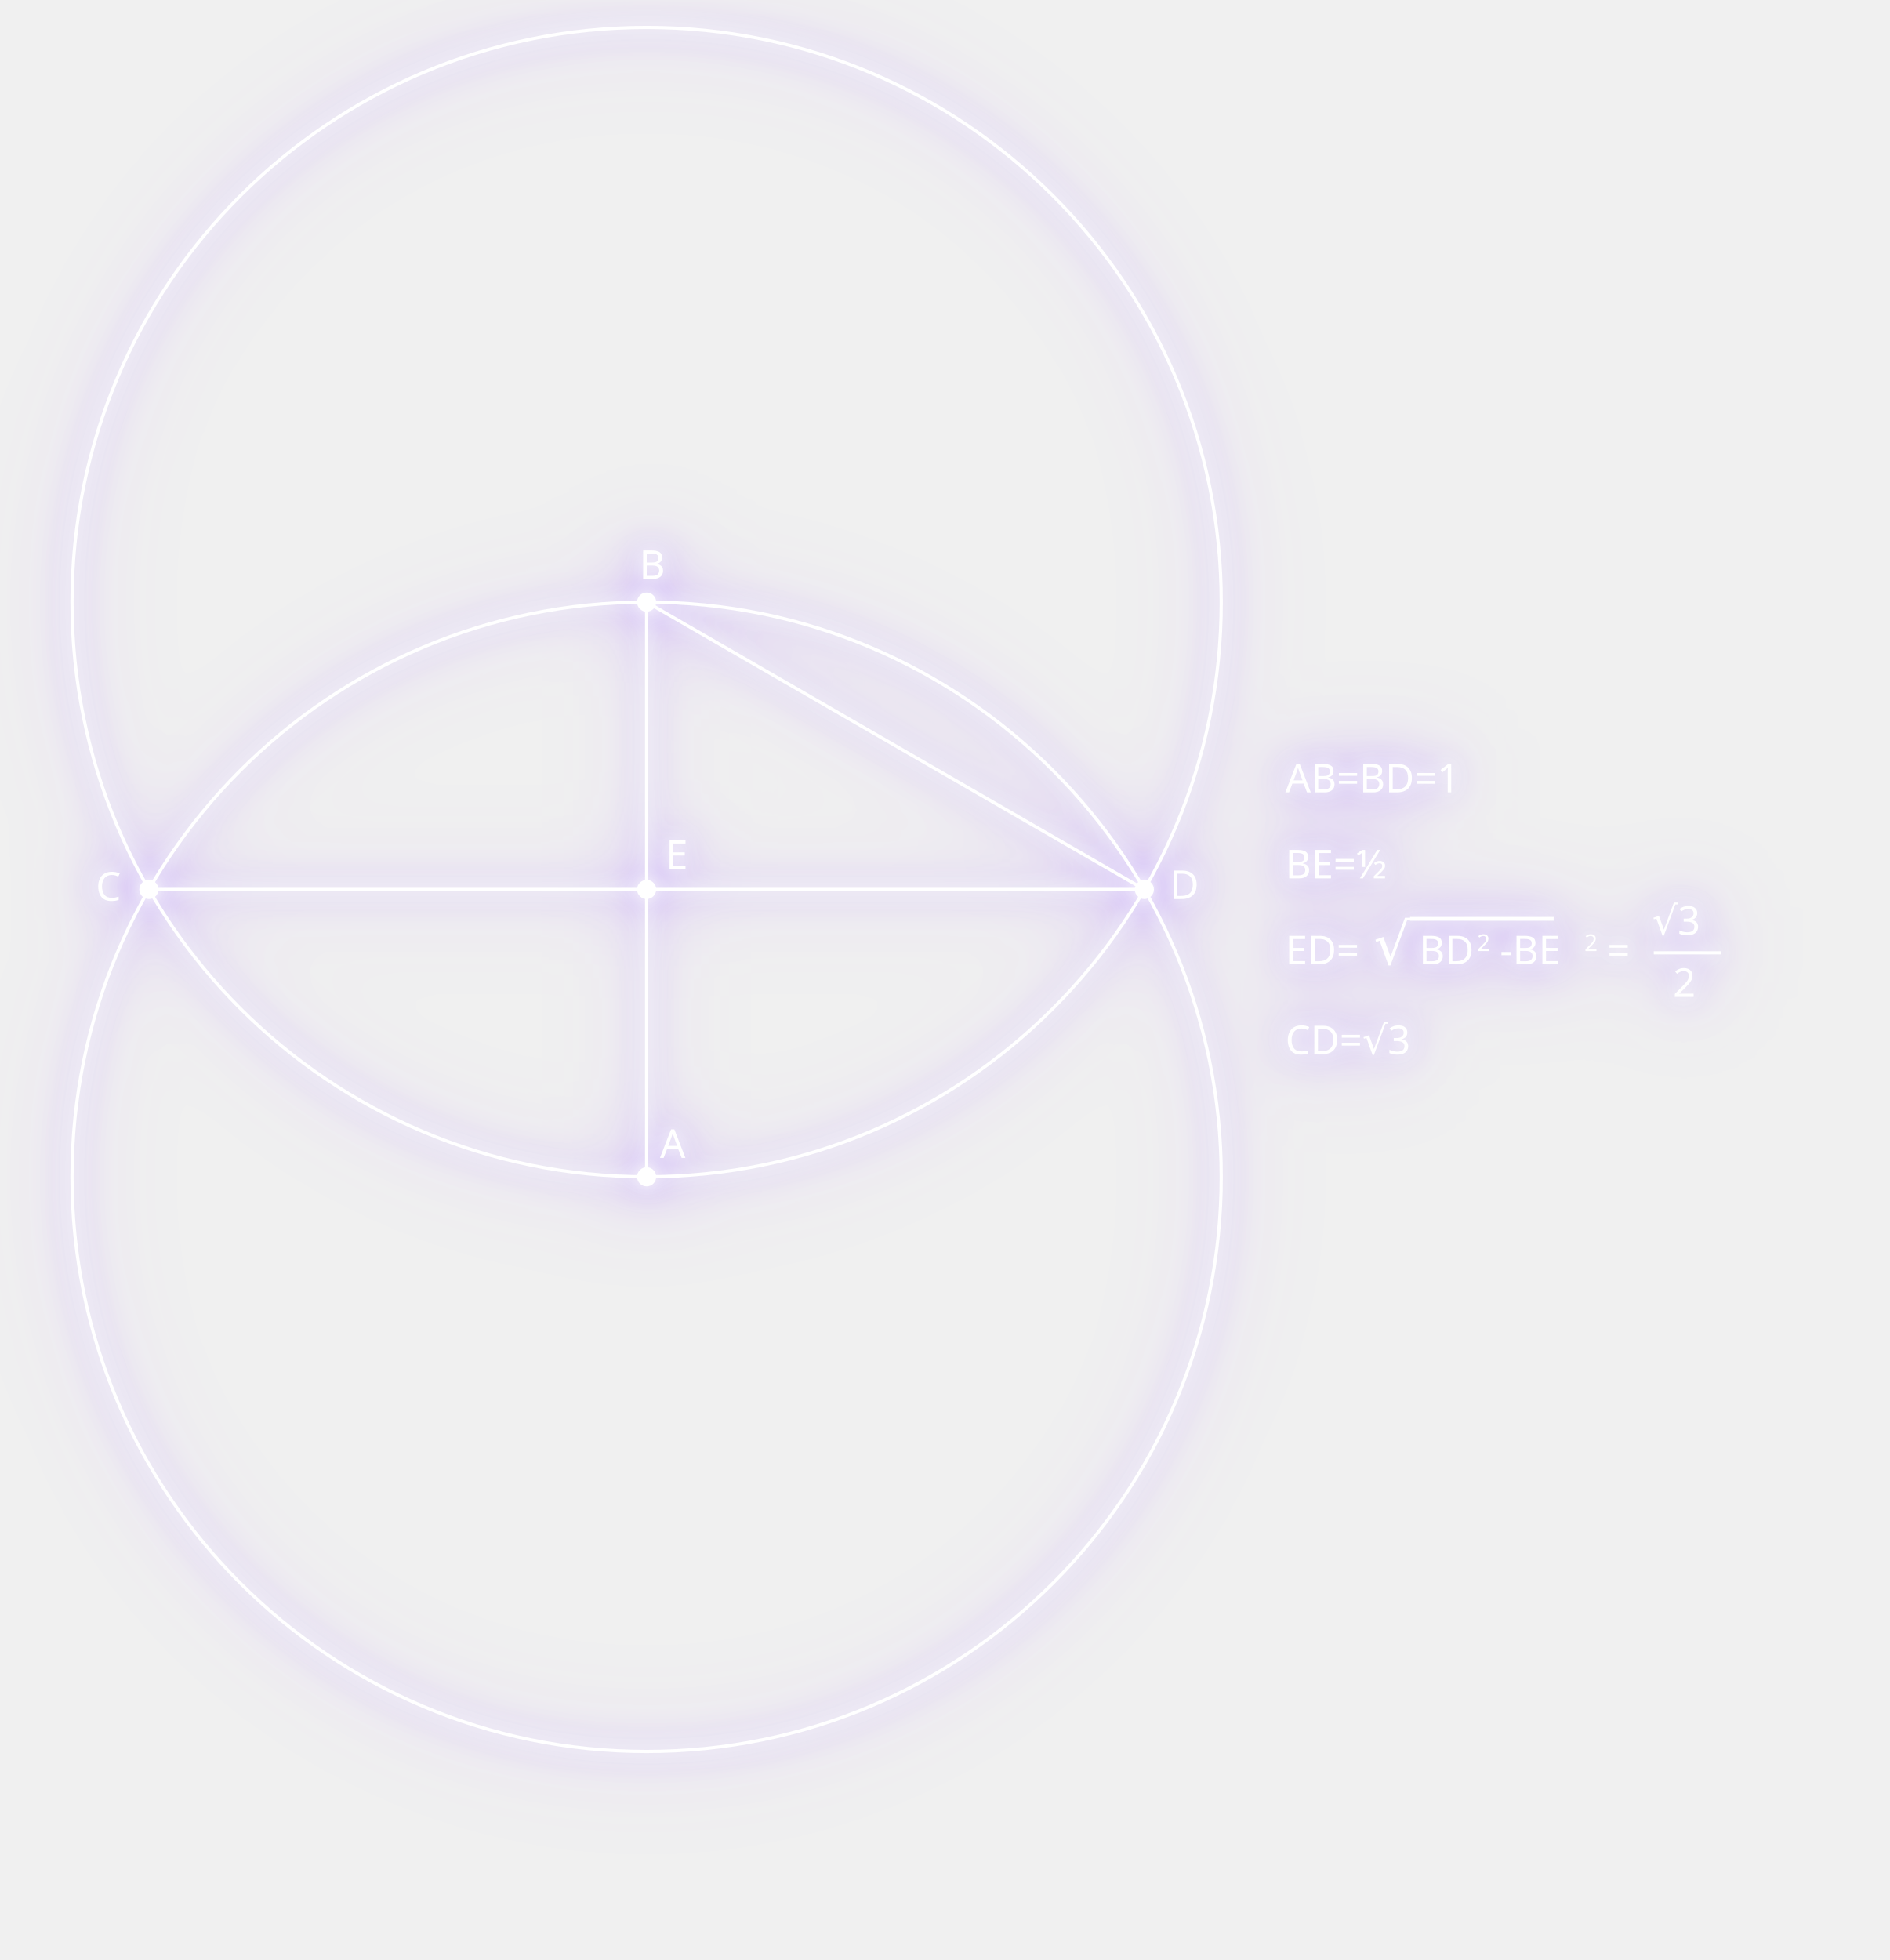
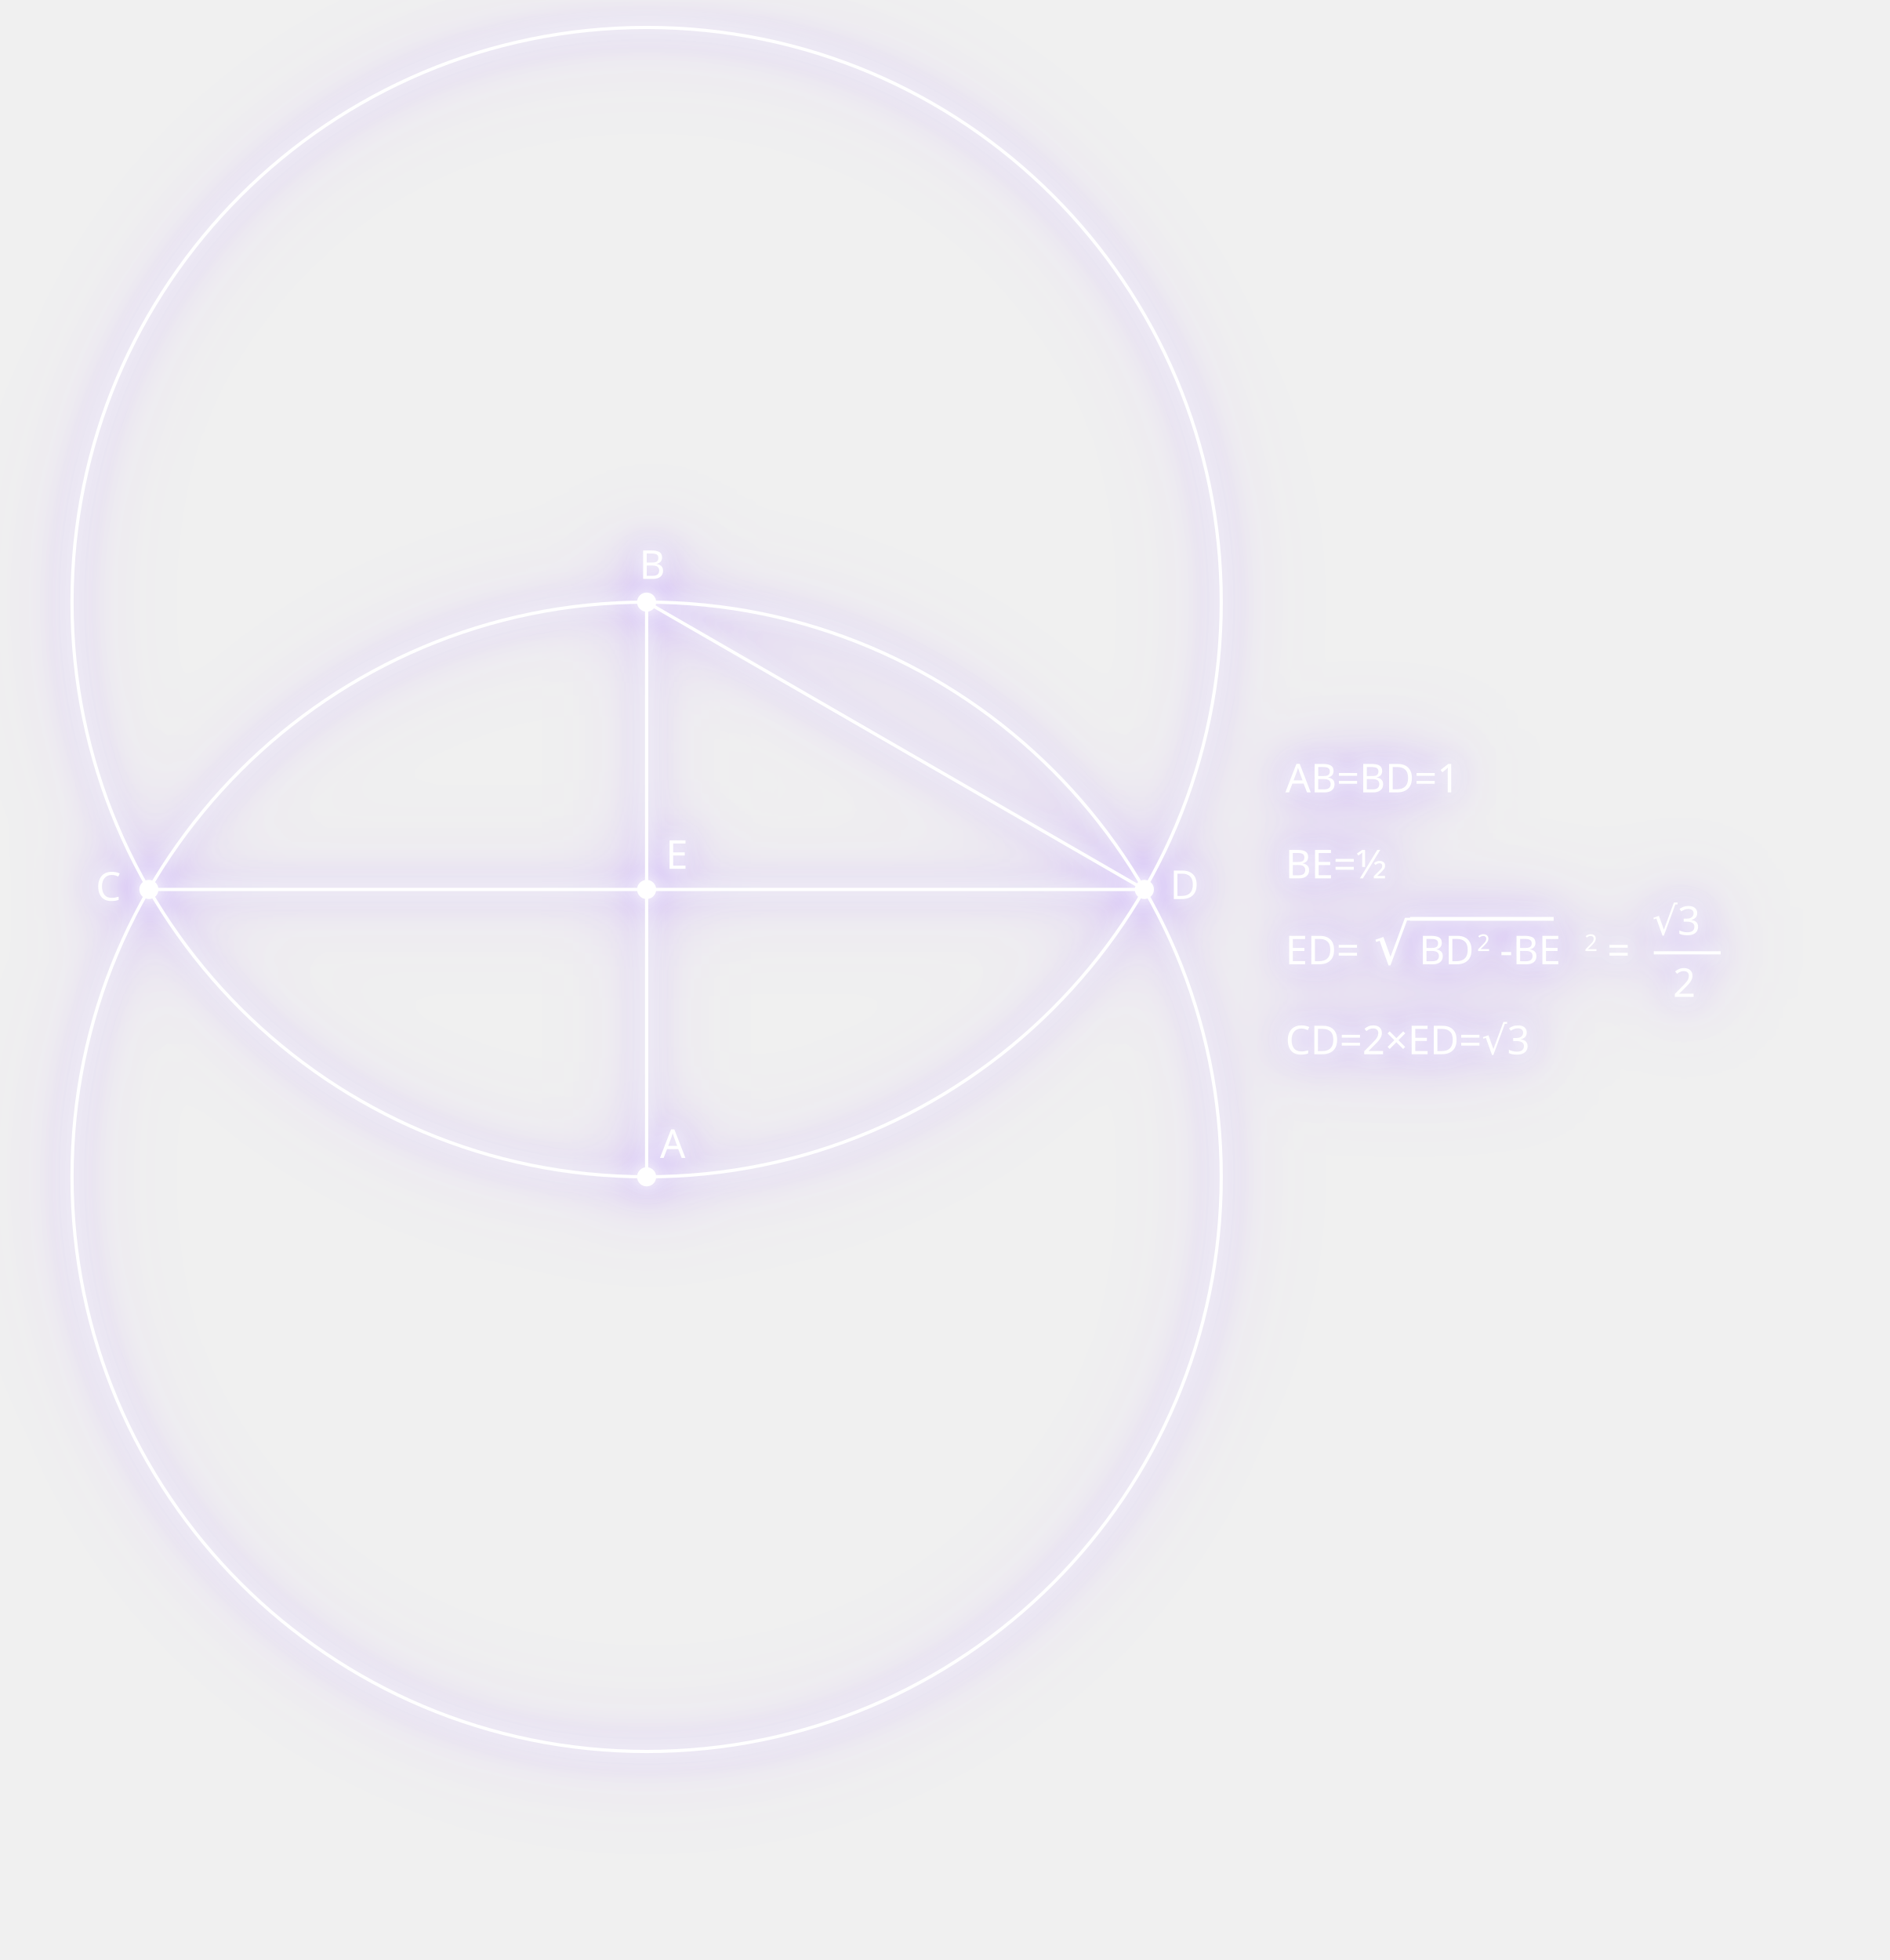
<svg xmlns="http://www.w3.org/2000/svg" version="1.1" x="0px" y="0px" width="1187.375px" height="1231.438px" viewBox="0 0 1187.375 1231.438" id="A_vesicaLarge" enable-background="new 0 0 1187.375 1231.438" xml:space="preserve">
  <defs>
    <filter id="glow">
      <feGaussianBlur in="SourceGraphic" stdDeviation="5" result="blur1" />
      <feGaussianBlur in="SourceGraphic" stdDeviation="10" result="blur2" />
      <feGaussianBlur in="SourceGraphic" stdDeviation="20" result="blur3" />
      <feGaussianBlur in="SourceGraphic" stdDeviation="30" result="blur4" />
      <feMerge result="blur-merged">
        <feMergeNode in="blur2" />
        <feMergeNode in="blur3" />
        <feMergeNode in="blur4" />
      </feMerge>
      <feColorMatrix result="colorBlur" in="blur-merged" type="matrix" values="0.45 0   0   0   0          0   0.21  0   0   0          0   0   0.99  0   0          0   0   0   1   0 " />
      <feMerge>
        <feMergeNode in="colorBlur" />
        <feMergeNode in="blur1" />
        <feMergeNode in="SourceGraphic" />
      </feMerge>
    </filter>
  </defs>
  <g id="A_SVGSteps" filter="url(#glow)">
    <g id="A_SVGStep1">
      <text class="A_verbose" transform="matrix(1 0 0 1 414.7124 727.4922)" fill="#FFFFFF" font-family="'Verdana'" font-size="25">A</text>
      <circle id="pointA" fill="none" stroke="#FFFFFF" stroke-width="2" stroke-miterlimit="10" cx="406.313" cy="739.369" r="361.063" />
      <path fill="#FFFFFF" d="M412.313,739.369c0,3.313-2.687,6-6,6l0,0c-3.313,0-6-2.688-6-6l0,0c0-3.314,2.688-6,6-6l0,0     C409.626,733.369,412.313,736.055,412.313,739.369L412.313,739.369z" />
    </g>
    <g id="A_SVGStep2">
      <text class="A_verbose" transform="matrix(1 0 0 1 401.7124 363.6846)" fill="#FFFFFF" font-family="'Verdana'" font-size="25">B</text>
      <line fill="none" stroke="#FFFFFF" stroke-width="2" stroke-miterlimit="10" x1="406.313" y1="378.306" x2="406.313" y2="739.369" />
      <path fill="#FFFFFF" d="M412.313,378.306c0,3.314-2.687,6-6,6l0,0c-3.313,0-6-2.686-6-6l0,0c0-3.314,2.688-6,6-6l0,0     C409.626,372.306,412.313,374.992,412.313,378.306L412.313,378.306z" />
    </g>
    <g id="A_SVGStep3">
      <circle fill="none" stroke="#FFFFFF" stroke-width="2" stroke-miterlimit="10" cx="406.313" cy="378.306" r="361.063" />
    </g>
    <g id="A_SVGStep4">
      <path fill="#FFFFFF" d="M99.557,558.838c0,3.314-2.687,6-6,6l0,0c-3.313,0-6-2.686-6-6l0,0c0-3.313,2.688-6,6-6l0,0     C96.87,552.838,99.557,555.524,99.557,558.838L99.557,558.838z" />
      <text class="A_verbose" transform="matrix(1 0 0 1 60.1875 565.8374)" fill="#FFFFFF" font-family="'Verdana'" font-size="25">C</text>
    </g>
    <g id="A_SVGStep5">
      <path fill="#FFFFFF" d="M725.068,558.838c0,3.313-2.688,6-6,6l0,0c-3.313,0-6-2.687-6-6l0,0c0-3.313,2.688-6,6-6l0,0     C722.382,552.838,725.068,555.523,725.068,558.838L725.068,558.838z" />
      <text class="A_verbose" transform="matrix(1 0 0 1 735.1875 564.8374)" fill="#FFFFFF" font-family="'Verdana'" font-size="25">D</text>
    </g>
    <g id="A_SVGStep6">
      <line fill="none" stroke="#FFFFFF" stroke-width="2" stroke-miterlimit="10" x1="93.557" y1="558.838" x2="719.068" y2="558.838" />
    </g>
    <g id="A_SVGStep7">
      <path fill="#FFFFFF" d="M412.313,558.838c0,3.313-2.687,6-6,6l0,0c-3.313,0-6-2.688-6-6l0,0c0-3.314,2.688-6,6-6l0,0     C409.626,552.838,412.313,555.523,412.313,558.838L412.313,558.838z" />
      <text class="A_verbose" transform="matrix(1 0 0 1 418.3125 545.8374)" fill="#FFFFFF" font-family="'Verdana'" font-size="25">E</text>
    </g>
    <g id="A_SVGStep8">
      <line fill="none" stroke="#FFFFFF" stroke-width="2" stroke-miterlimit="10" x1="406.313" y1="378.306" x2="719.068" y2="558.838" />
    </g>
    <g id="A_SVGStep9" class="A_verbose">
      <text transform="matrix(1 0 0 1 807.668 497.8374)" fill="#FFFFFF" font-family="'Verdana'" font-size="25">AB=BD=1</text>
    </g>
    <g id="A_SVGStep10" class="A_verbose">
      <text transform="matrix(1 0 0 1 807.668 551.8374)" fill="#FFFFFF" font-family="'Verdana'" font-size="25">BE=½</text>
    </g>
    <g id="A_SVGStep11" class="A_verbose">
      <text transform="matrix(1 0 0 1 807.668 605.8374)">
        <tspan x="0" y="0" fill="#FFFFFF" font-family="'Verdana'" font-size="25">ED=</tspan>
        <tspan x="55.529" y="0" fill="#FFFFFF" font-family="'Verdana'" font-size="36">√‾‾‾‾‾</tspan>
      </text>
      <text transform="matrix(1 0 0 1 891.668 605.8369)" fill="#FFFFFF" font-family="'Verdana'" font-size="25">BD</text>
      <text transform="matrix(0.583 0 0 0.583 928.0693 597.5117)" fill="#FFFFFF" font-family="'Verdana'" font-size="25">2 </text>
      <text transform="matrix(1 0 0 1 942.459 605.8369)" fill="#FFFFFF" font-family="'Verdana'" font-size="25">-BE</text>
      <text transform="matrix(0.583 0 0 0.583 995.5479 597.5117)" fill="#FFFFFF" font-family="'Verdana'" font-size="25">2 </text>
      <text transform="matrix(1 0 0 1 1009.938 605.8369)" fill="#FFFFFF" font-family="'Verdana'" font-size="25">=</text>
      <g>
        <text transform="matrix(1 0 0 1 1038.188 587.3374)" fill="#FFFFFF" font-family="'Verdana'" font-size="25">√3</text>
        <text transform="matrix(1 0 0 1 1038.188 605.3374)" fill="#FFFFFF" font-family="'Verdana'" font-size="25" letter-spacing="-6">——</text>
        <text transform="matrix(1 0 0 1 1051.188 626.3379)" fill="#FFFFFF" font-family="'Verdana'" font-size="25">2</text>
      </g>
    </g>
    <g id="A_SVGStep12" class="A_verbose">
-       <text transform="matrix(1 0 0 1 807.668 662.3398)" fill="#FFFFFF" font-family="'Verdana'" font-size="25">CD=√3</text>
+       <text transform="matrix(1 0 0 1 807.668 662.3398)" fill="#FFFFFF" font-family="'Verdana'" font-size="25">CD=2×ED=√3</text>
    </g>
  </g>
</svg>
